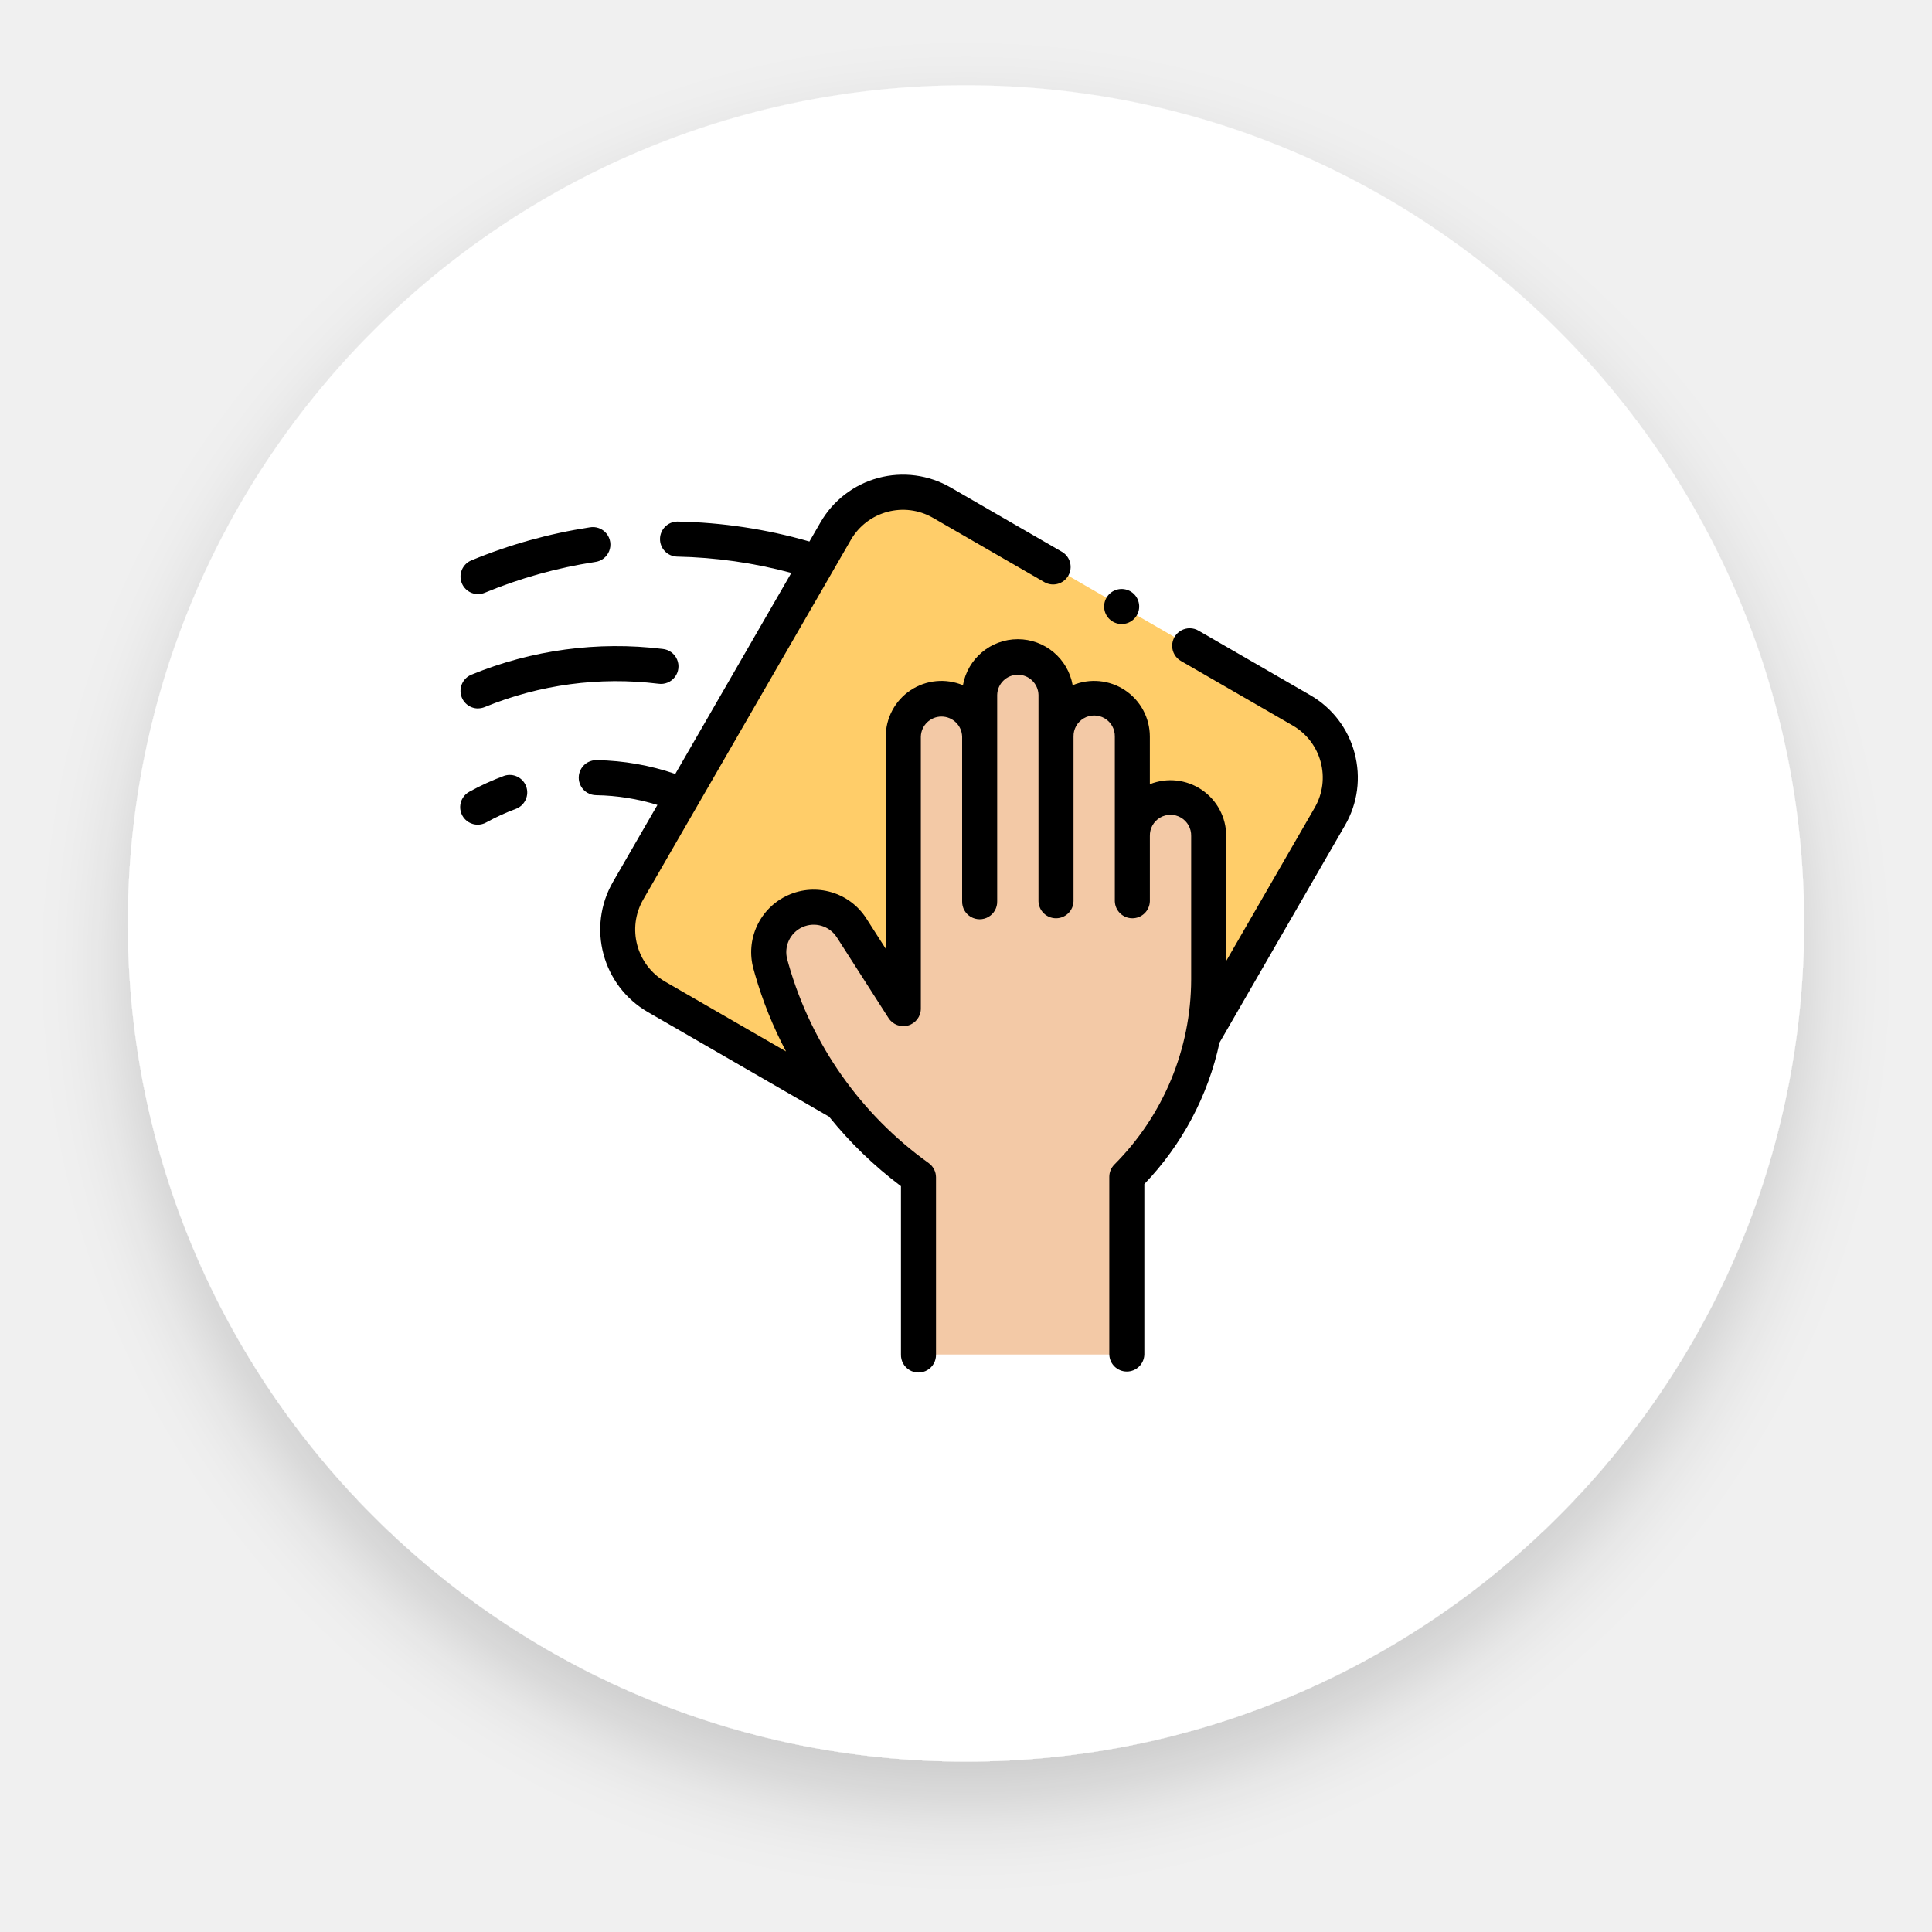
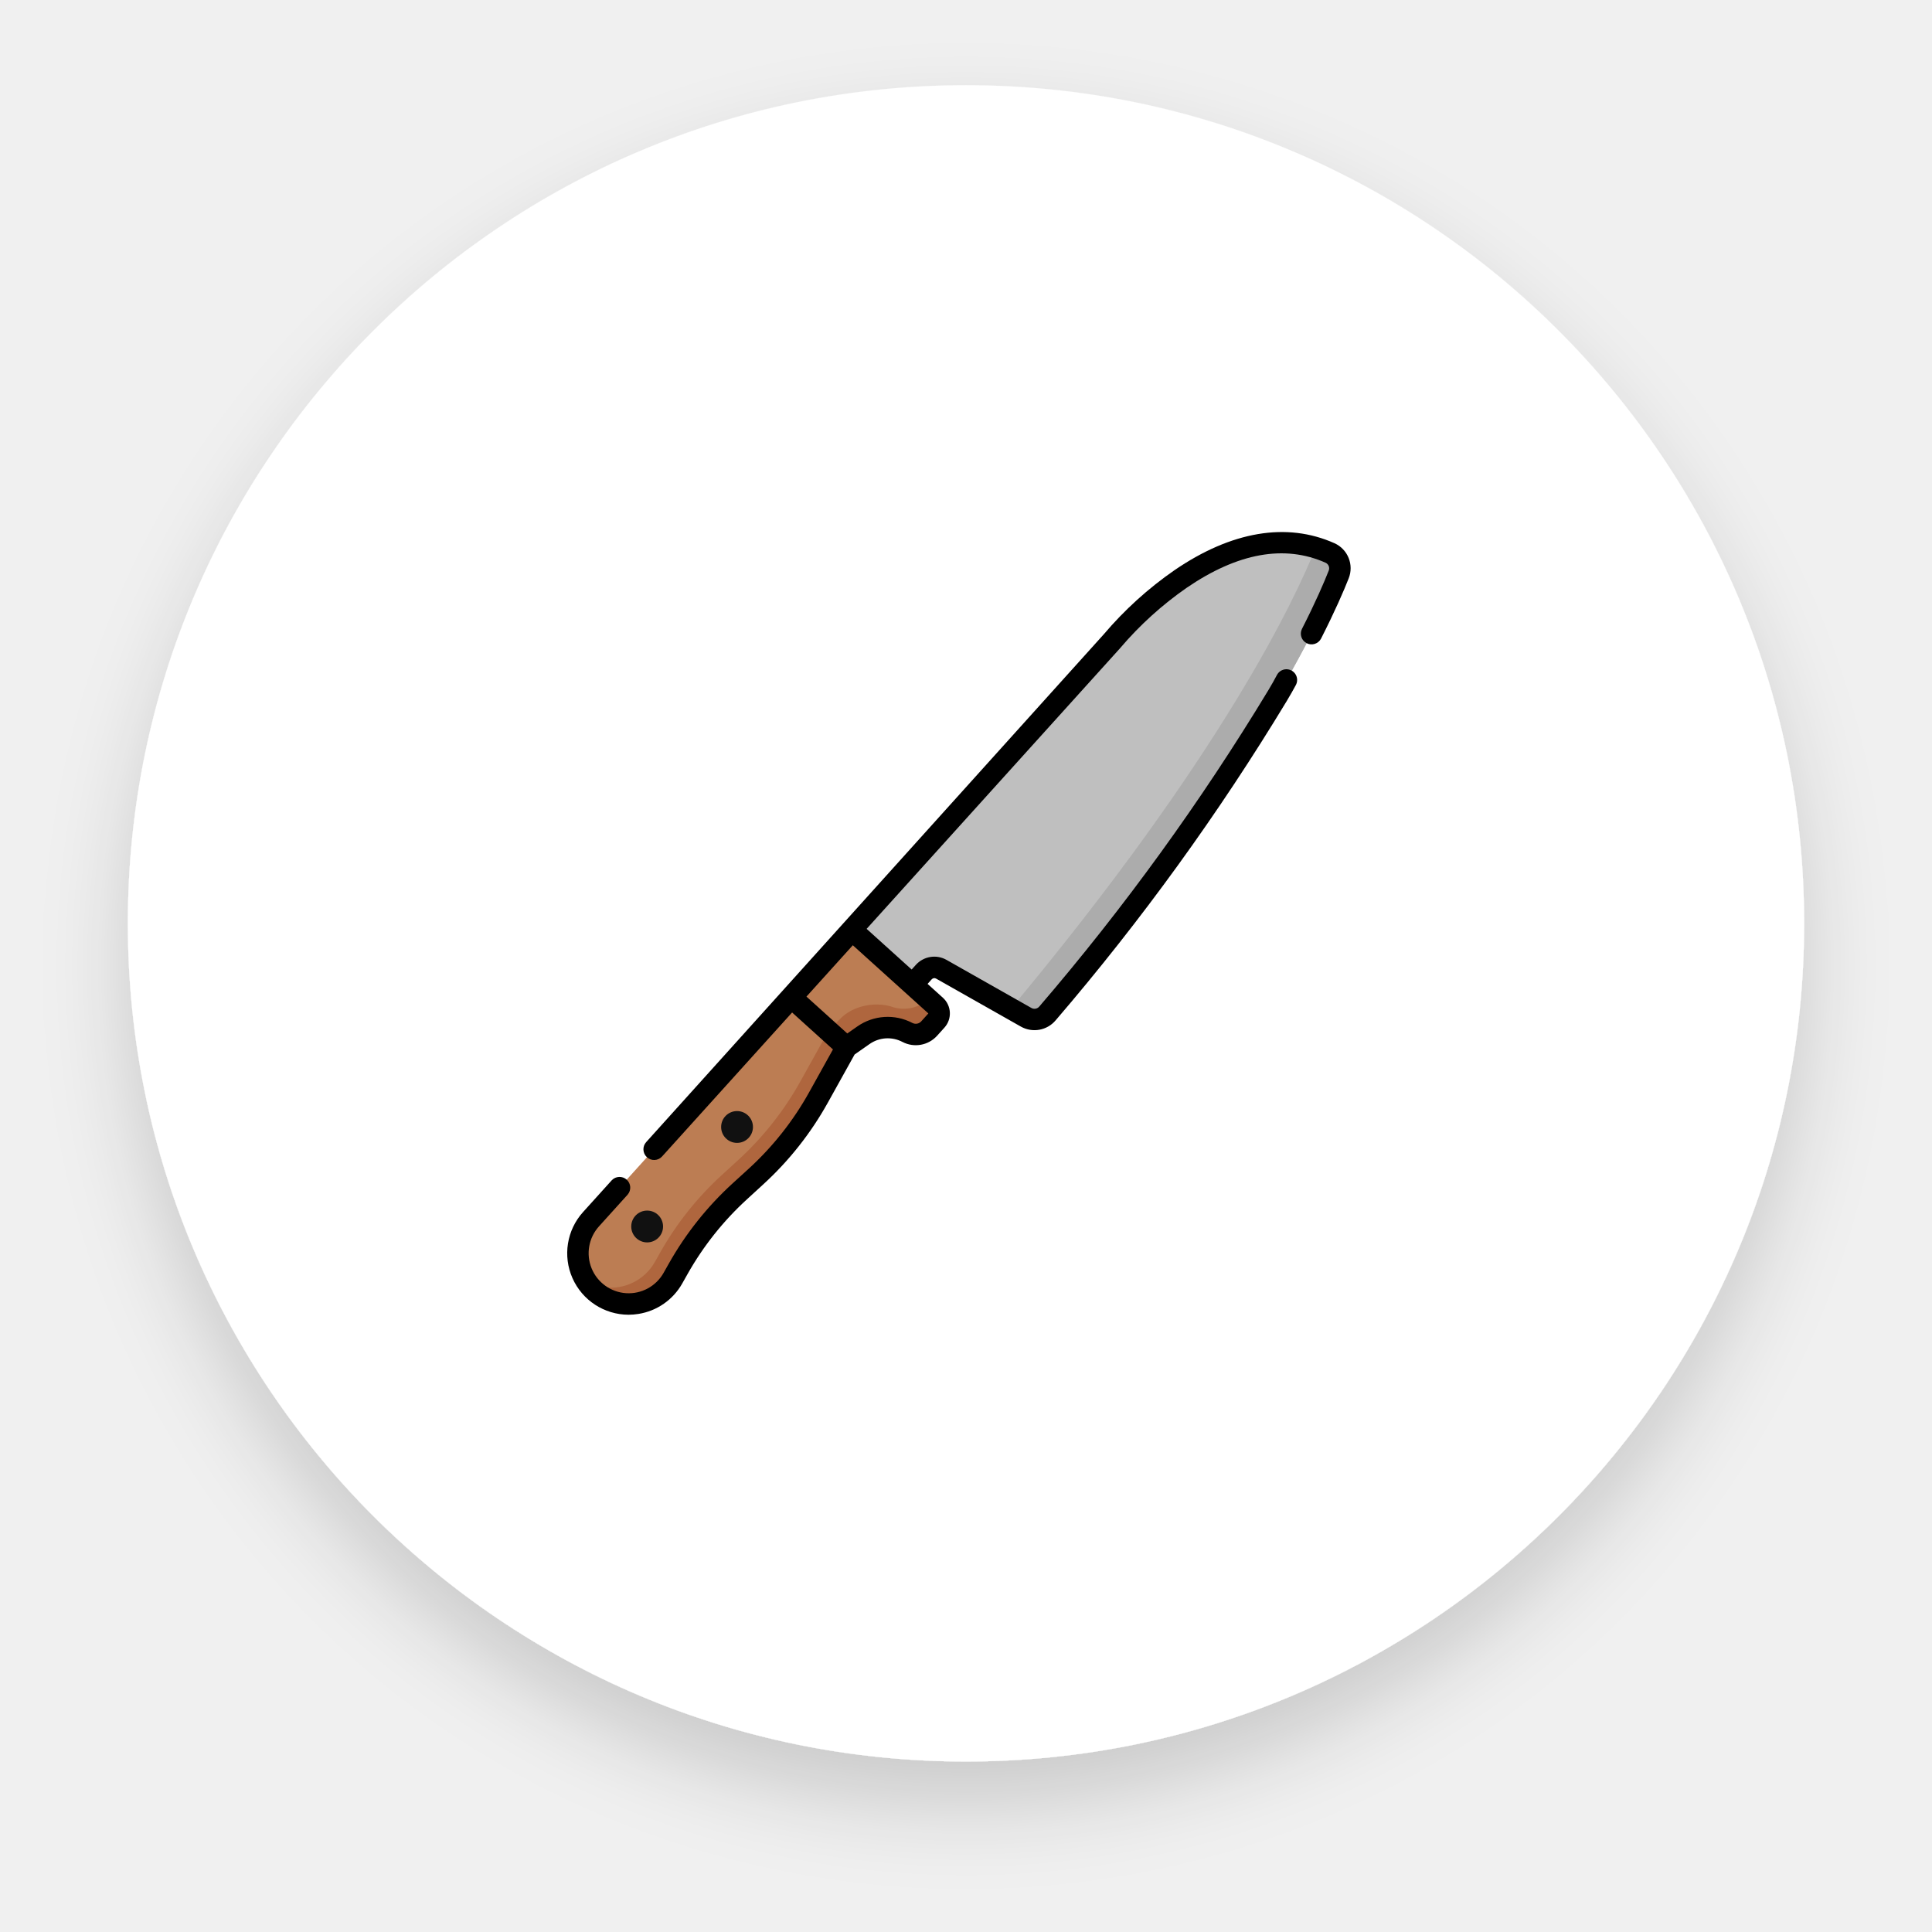
<svg xmlns="http://www.w3.org/2000/svg" width="136" height="136" viewBox="0 0 136 136">
  <defs>
-     <filter id="Elipse_12660" x="0" y="0" width="136" height="136" filterUnits="userSpaceOnUse">
+     <filter id="Elipse_11661" x="0" y="0" width="136" height="136" filterUnits="userSpaceOnUse">
      <feOffset dy="3" input="SourceAlpha" />
      <feGaussianBlur stdDeviation="3" result="blur" />
      <feFlood flood-opacity="0.161" />
      <feComposite operator="in" in2="blur" />
      <feComposite in="SourceGraphic" />
    </filter>
  </defs>
-   <g id="Grupo_1113542" data-name="Grupo 1113542" transform="translate(-427 -4942.116)">
-     <g transform="matrix(1, 0, 0, 1, 427, 4942.12)" filter="url(#Elipse_12660)">
-       <circle id="Elipse_12660-2" data-name="Elipse 12660" cx="59" cy="59" r="59" transform="translate(9 6)" fill="#fff" />
+   <g id="Grupo_1113542" data-name="Grupo 1113542" transform="translate(-1172.5 -4933.7)">
+     <g transform="matrix(1, 0, 0, 1, 1172.5, 4933.7)" filter="url(#Elipse_11661)">
+       <circle id="Elipse_11661-2" data-name="Elipse 11661" cx="59" cy="59" r="59" transform="translate(9 6)" fill="#fff" />
    </g>
-     <g id="XMLID_1007_" transform="translate(459.417 4975.533)">
-       <path id="XMLID_1484_" d="M117.72,60.153,92.409,45.54a5.471,5.471,0,0,1-2-7.474L105.02,12.755a5.471,5.471,0,0,1,7.474-2L137.8,25.366a5.471,5.471,0,0,1,2,7.474L125.194,58.151a5.471,5.471,0,0,1-7.474,2Z" transform="translate(-78.61 -8.783)" fill="#ffcd69" />
-       <g id="XMLID_1531_" transform="translate(21.695 12.815)">
-         <path id="XMLID_1532_" d="M201.065,152.995V140.489a19.6,19.6,0,0,0,5.762-13.882V116.494a2.687,2.687,0,0,0-5.375,0V109.5a2.687,2.687,0,0,0-5.375,0v-2.938a2.687,2.687,0,0,0-5.375,0V109.5a2.687,2.687,0,0,0-5.375,0v19.142l-3.642-5.685a3.166,3.166,0,0,0-5.709,2.577l.1.359a27.143,27.143,0,0,0,10.315,14.623v12.476h14.671Z" transform="translate(-175.854 -103.877)" fill="#f3c9a6" />
-       </g>
-       <g id="XMLID_543_" transform="translate(0 0)">
-         <path id="XMLID_544_" d="M122.259,19.588a6.661,6.661,0,0,0-3.124-4.071l-7.848-4.531a1.234,1.234,0,1,0-1.234,2.137l7.848,4.531a4.237,4.237,0,0,1,1.551,5.789L113.224,34.23v-8.8a3.921,3.921,0,0,0-5.375-3.642v-3.35a3.921,3.921,0,0,0-5.434-3.618,3.922,3.922,0,0,0-7.724,0,3.921,3.921,0,0,0-5.434,3.618V33.372l-1.369-2.137a4.4,4.4,0,0,0-7.934,3.582l.1.359A28.259,28.259,0,0,0,82.239,40.6l-8.5-4.907A4.243,4.243,0,0,1,72.189,29.9L86.8,4.592a4.237,4.237,0,0,1,5.789-1.551l7.849,4.531a1.234,1.234,0,0,0,1.234-2.137L93.824.9a6.7,6.7,0,0,0-9.159,2.454l-.78,1.35A36.044,36.044,0,0,0,74.606,3.3H74.58a1.234,1.234,0,0,0-.024,2.467,33.59,33.59,0,0,1,8.056,1.147L74.442,21.066a17.891,17.891,0,0,0-5.513-.97,1.234,1.234,0,1,0-.044,2.467,15.451,15.451,0,0,1,4.3.686l-3.129,5.419a6.713,6.713,0,0,0,2.454,9.159l12.759,7.367a28.362,28.362,0,0,0,5.059,4.89v11.85a1.234,1.234,0,1,0,2.467,0V49.459a1.234,1.234,0,0,0-.516-1A26.011,26.011,0,0,1,82.43,34.5l-.1-.359a1.932,1.932,0,0,1,3.484-1.573l3.642,5.685a1.234,1.234,0,0,0,2.272-.665v-5.11c0-.008,0-.016,0-.024V18.443a1.454,1.454,0,0,1,2.907,0V30.028a1.234,1.234,0,1,0,2.467,0V15.5a1.454,1.454,0,0,1,2.907,0V30.028a1.234,1.234,0,0,0,2.467,0V18.443a1.454,1.454,0,1,1,2.907,0V30.028a1.234,1.234,0,0,0,2.467,0V25.434a1.454,1.454,0,1,1,2.907,0V35.547a18.5,18.5,0,0,1-5.4,13.009,1.234,1.234,0,0,0-.363.874V61.935a1.234,1.234,0,0,0,2.467,0v-12a20.675,20.675,0,0,0,5.292-9.954l8.835-15.3a6.66,6.66,0,0,0,.67-5.088Z" transform="translate(-59.324 -0.003)" />
-         <path id="XMLID_563_" d="M1.237,34.638a1.228,1.228,0,0,0,.472-.095,33.508,33.508,0,0,1,7.754-2.165A1.234,1.234,0,1,0,9.09,29.94,35.961,35.961,0,0,0,.765,32.264a1.234,1.234,0,0,0,.473,2.374Z" transform="translate(-0.003 -26.234)" />
-         <path id="XMLID_564_" d="M1.235,102.171a1.229,1.229,0,0,0,.469-.093,24.377,24.377,0,0,1,12.227-1.642,1.234,1.234,0,1,0,.3-2.449A26.844,26.844,0,0,0,.765,99.8a1.234,1.234,0,0,0,.47,2.375Z" transform="translate(-0.001 -85.723)" />
-         <path id="XMLID_565_" d="M3.067,171.285a17.89,17.89,0,0,0-2.428,1.108,1.234,1.234,0,1,0,1.189,2.162A15.43,15.43,0,0,1,3.92,173.6a1.234,1.234,0,0,0-.853-2.315Z" transform="translate(0 -150.087)" />
-         <path id="XMLID_566_" d="M368.478,67.657a1.234,1.234,0,1,0-.872-.361A1.245,1.245,0,0,0,368.478,67.657Z" transform="translate(-321.938 -57.146)" />
-       </g>
+     <path id="Trazado_909144" data-name="Trazado 909144" d="M185.816,34.683l18.335-20.3s7.753-9.6,15.352-6.211a1.185,1.185,0,0,1,.609,1.517c-1.245,3.162-6.068,13.71-20.5,30.892a1.2,1.2,0,0,1-1.5.273l-5.967-3.378a1,1,0,0,0-1.238.2l-.8.882Zm0,0" transform="translate(1046.624 4964.457)" fill="#bfbfbf" />
+     <path id="Trazado_909145" data-name="Trazado 909145" d="M223.223,294.105l.311.176-.052.058Zm0,0" transform="translate(1013.246 4708.673)" fill="#acacac" />
+     <path id="Trazado_909146" data-name="Trazado 909146" d="M292.538,43.483a1.2,1.2,0,0,1-1.5.272l-1.073-.607C304.869,25.28,310.016,14.215,311.42,10.7a8.074,8.074,0,0,1,1.011.375,1.184,1.184,0,0,1,.608,1.518c-1.244,3.161-6.068,13.709-20.5,30.891Zm0,0" transform="translate(953.697 4961.553)" fill="#acacac" />
+     <path id="Trazado_909147" data-name="Trazado 909147" d="M150.755,260.648l-4.274,4.733,3.881,3.5,1.191-.834a2.993,2.993,0,0,1,3.1-.2,1.269,1.269,0,0,0,1.53-.274l.516-.572a.734.734,0,0,0-.053-1.036Zm0,0" transform="translate(1081.723 4738.526)" fill="#bc7d53" />
+     <path id="Trazado_909148" data-name="Trazado 909148" d="M178.3,305.161a.734.734,0,0,1,.053,1.037l-.516.571a1.272,1.272,0,0,1-1.53.275,2.992,2.992,0,0,0-3.1.2l-1.19.834-1.267-1.144c.005,0,.729-.75.789-.812a3.231,3.231,0,0,1,1.228-.8,3.936,3.936,0,0,1,2.328-.127,2.6,2.6,0,0,0,2.147-.11c.07-.05.5-.426.407-.517Zm0,0" transform="translate(1060.068 4699.334)" fill="#af663e" />
+     <path id="Trazado_909149" data-name="Trazado 909149" d="M22.023,304.594l-14.1,15.617a3.573,3.573,0,1,0,5.763,4.152l.383-.677a22.092,22.092,0,0,1,4.326-5.436l1.143-1.045a22.072,22.072,0,0,0,4.4-5.562L25.9,308.1Zm0,0" transform="translate(1206.18 4699.313)" fill="#bc7d53" />
+     <path id="Trazado_909150" data-name="Trazado 909150" d="M18.331,344.56a3.576,3.576,0,0,1-5.043.251,3.467,3.467,0,0,1-.562-.648,3.578,3.578,0,0,0,4.34-.747,3.632,3.632,0,0,0,.462-.643l.382-.677a22.1,22.1,0,0,1,4.325-5.436l1.143-1.044a22.062,22.062,0,0,0,4.4-5.564l1.972-3.544,1.267,1.144L29.043,331.2a22.1,22.1,0,0,1-4.4,5.563L23.5,337.8a22.058,22.058,0,0,0-4.325,5.436l-.383.676a3.557,3.557,0,0,1-.463.644Zm0,0" transform="translate(1201.07 4679.76)" fill="#af663e" />
+     <path id="Trazado_909151" data-name="Trazado 909151" d="M54.009,1.284c-3.359-1.5-7.252-.842-11.258,1.9a25.745,25.745,0,0,0-4.974,4.508L5.562,43.443a.754.754,0,1,0,1.119,1.011l9.153-10.135,2.876,2.6-1.68,3.02a21.3,21.3,0,0,1-4.247,5.373L11.64,46.354a22.811,22.811,0,0,0-4.474,5.622l-.382.677a2.819,2.819,0,1,1-4.547-3.276l2.023-2.24a.754.754,0,0,0-1.119-1.01l-2.023,2.24a4.328,4.328,0,0,0,3.2,7.228,4.4,4.4,0,0,0,.7-.057A4.307,4.307,0,0,0,8.1,53.394l.382-.677a21.29,21.29,0,0,1,4.178-5.251L13.8,46.421a22.794,22.794,0,0,0,4.547-5.752l1.887-3.393,1.049-.734a2.23,2.23,0,0,1,2.32-.15,2.023,2.023,0,0,0,2.439-.438l.516-.571a1.49,1.49,0,0,0-.107-2.1l-1.081-.977.292-.323a.247.247,0,0,1,.307-.05l5.967,3.378a1.949,1.949,0,0,0,2.453-.444A168.068,168.068,0,0,0,50.662,12.379L51,11.8l.009-.016.277-.5a.754.754,0,1,0-1.321-.727l-.272.5-.331.569A166.593,166.593,0,0,1,33.234,33.9a.442.442,0,0,1-.556.1L26.71,30.62a1.746,1.746,0,0,0-2.169.351l-.292.323-3.169-2.862L38.91,8.689l.027-.032A24.47,24.47,0,0,1,43.6,4.429c3.6-2.465,6.9-3.06,9.793-1.767a.433.433,0,0,1,.215.552c-.323.82-.913,2.2-1.888,4.111a.754.754,0,0,0,1.343.685c1-1.966,1.613-3.393,1.948-4.244a1.933,1.933,0,0,0-1-2.482ZM24.922,34.944a.516.516,0,0,1-.621.111,3.734,3.734,0,0,0-3.883.251l-.7.489-1.14-1.03L16.844,33.2l3.264-3.614,5.317,4.8Zm0,0" transform="translate(1212.425 4970.654)" />
+     <g id="Grupo_1112451" data-name="Grupo 1112451" transform="translate(1216.935 5011.912)">
+       <path id="Trazado_909152" data-name="Trazado 909152" d="M102.868,380.03a1.12,1.12,0,1,1-1.12-1.12A1.12,1.12,0,0,1,102.868,380.03Zm0,0" transform="translate(-94.3 -378.91)" fill="#111" />
+       <path id="Trazado_909153" data-name="Trazado 909153" d="M44.107,445.1a1.12,1.12,0,1,1-1.12-1.12A1.12,1.12,0,0,1,44.107,445.1Zm0,0" transform="translate(-41.867 -436.975)" fill="#111" />
    </g>
  </g>
</svg>
